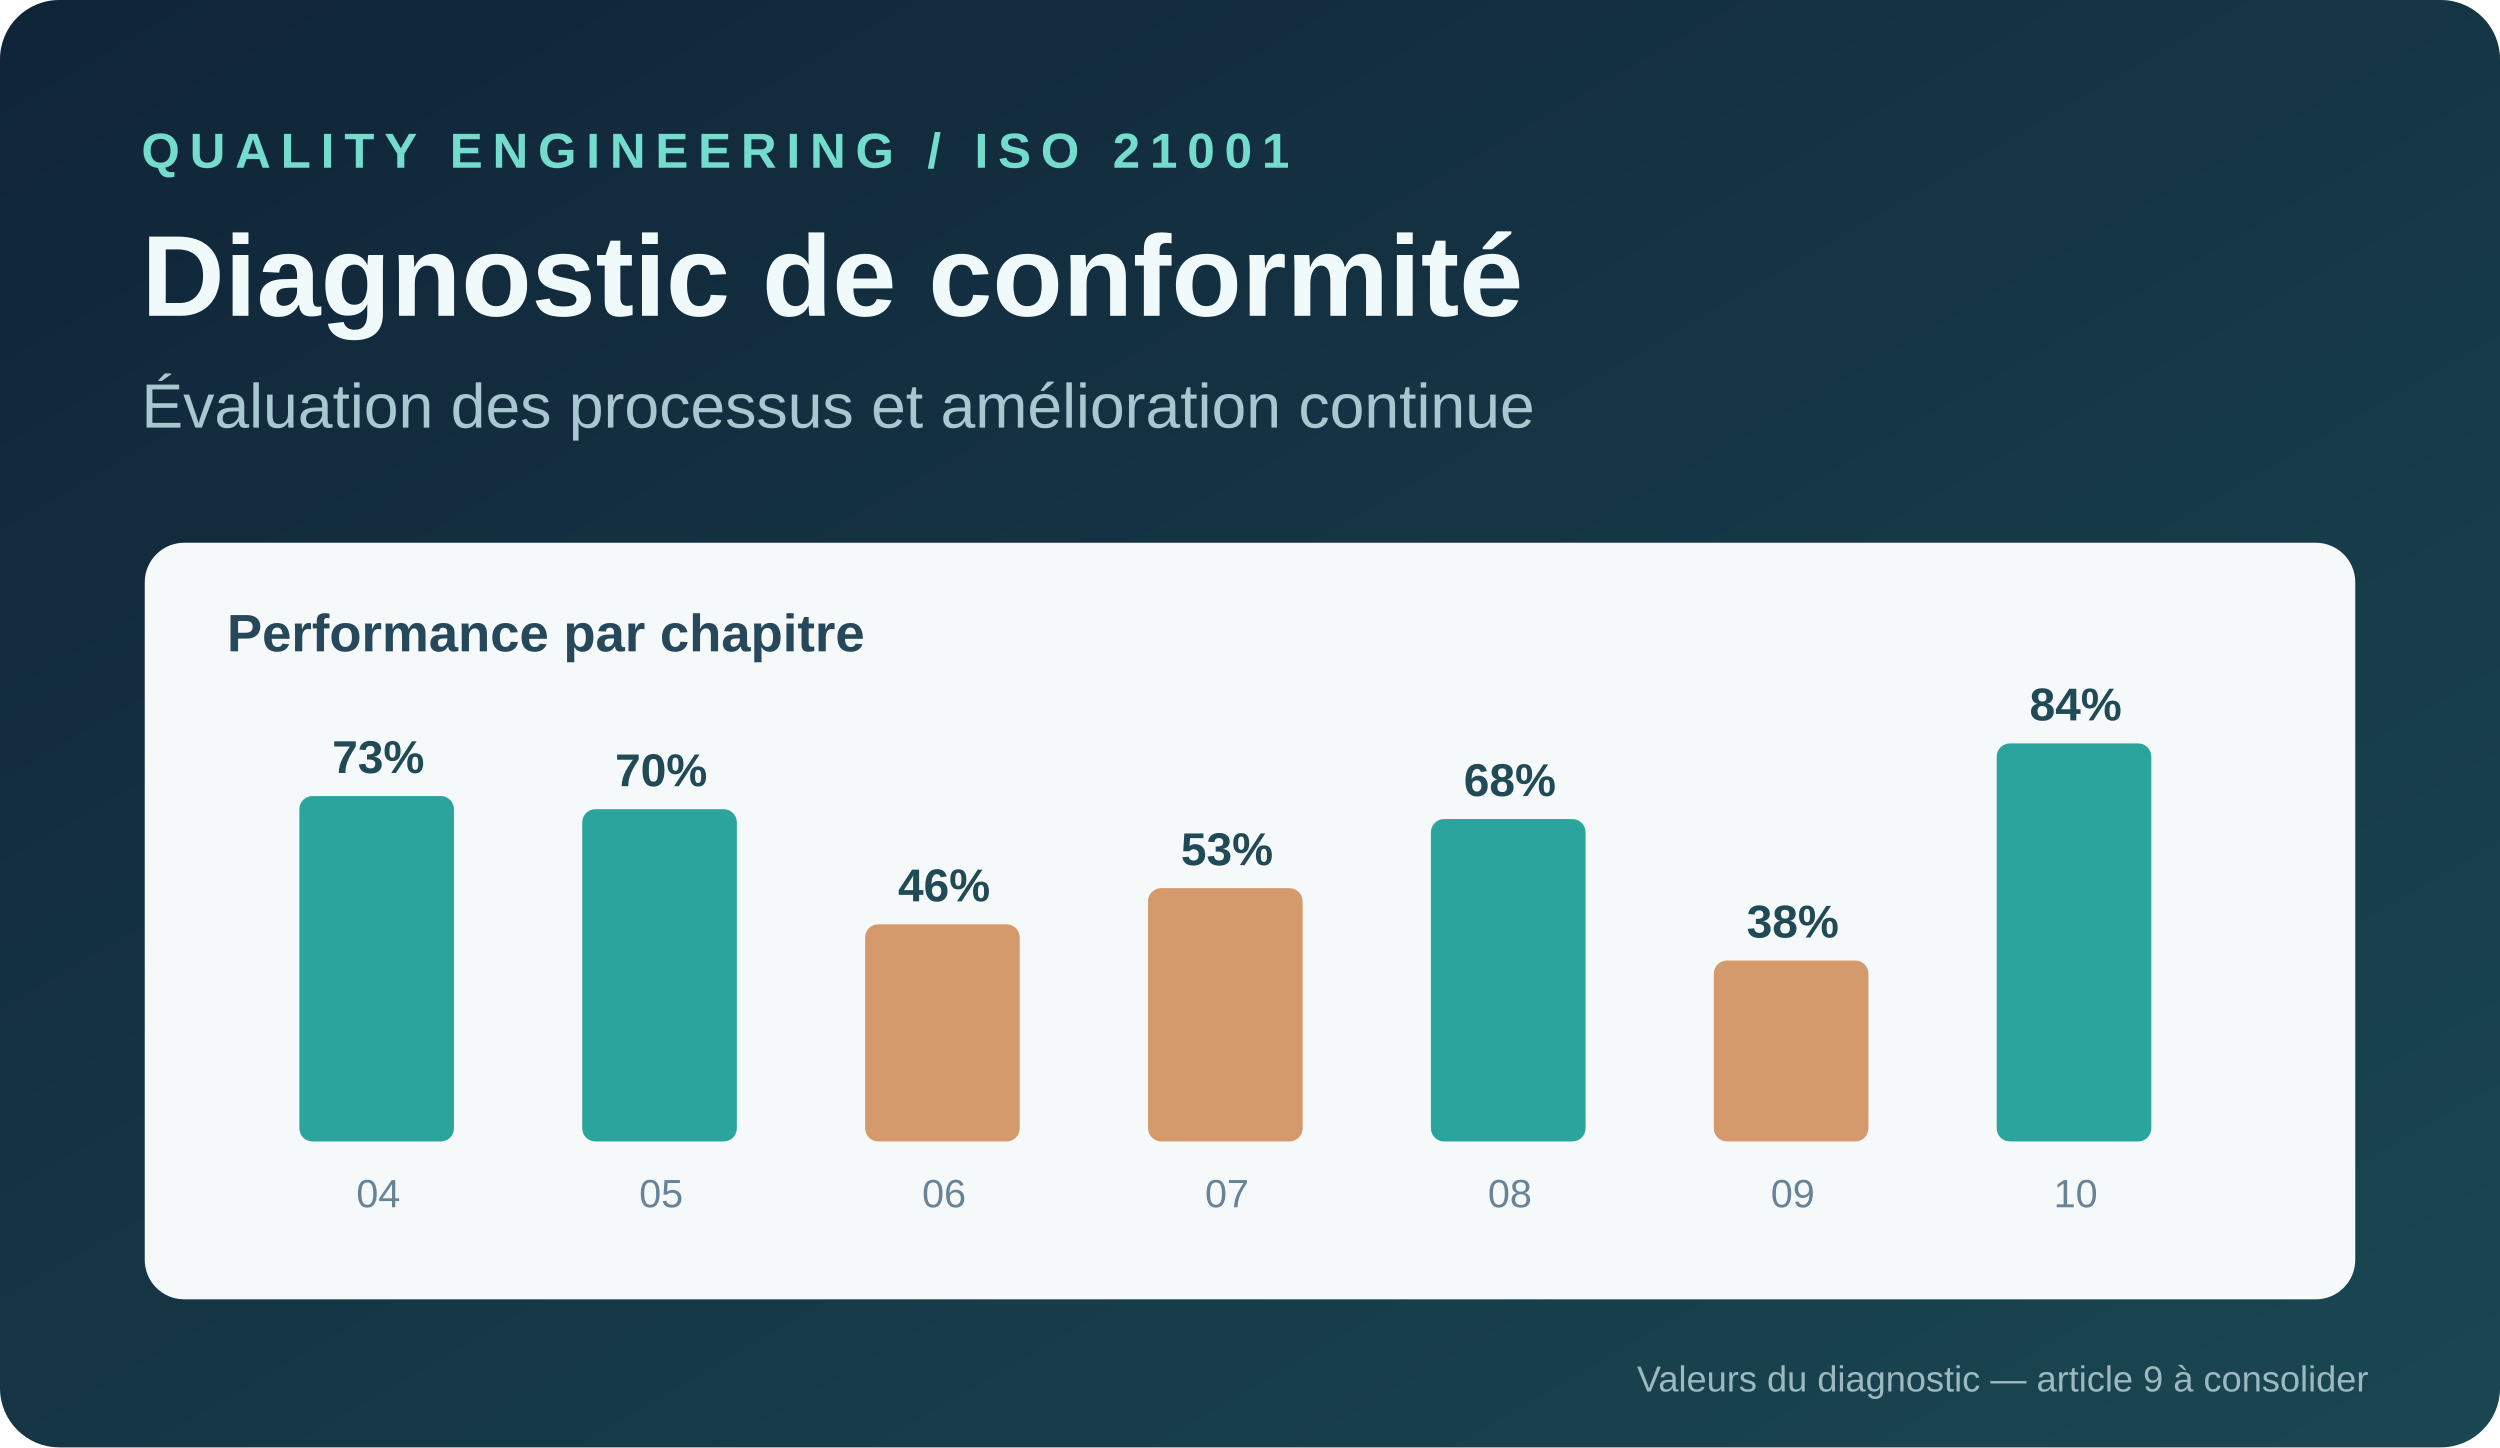
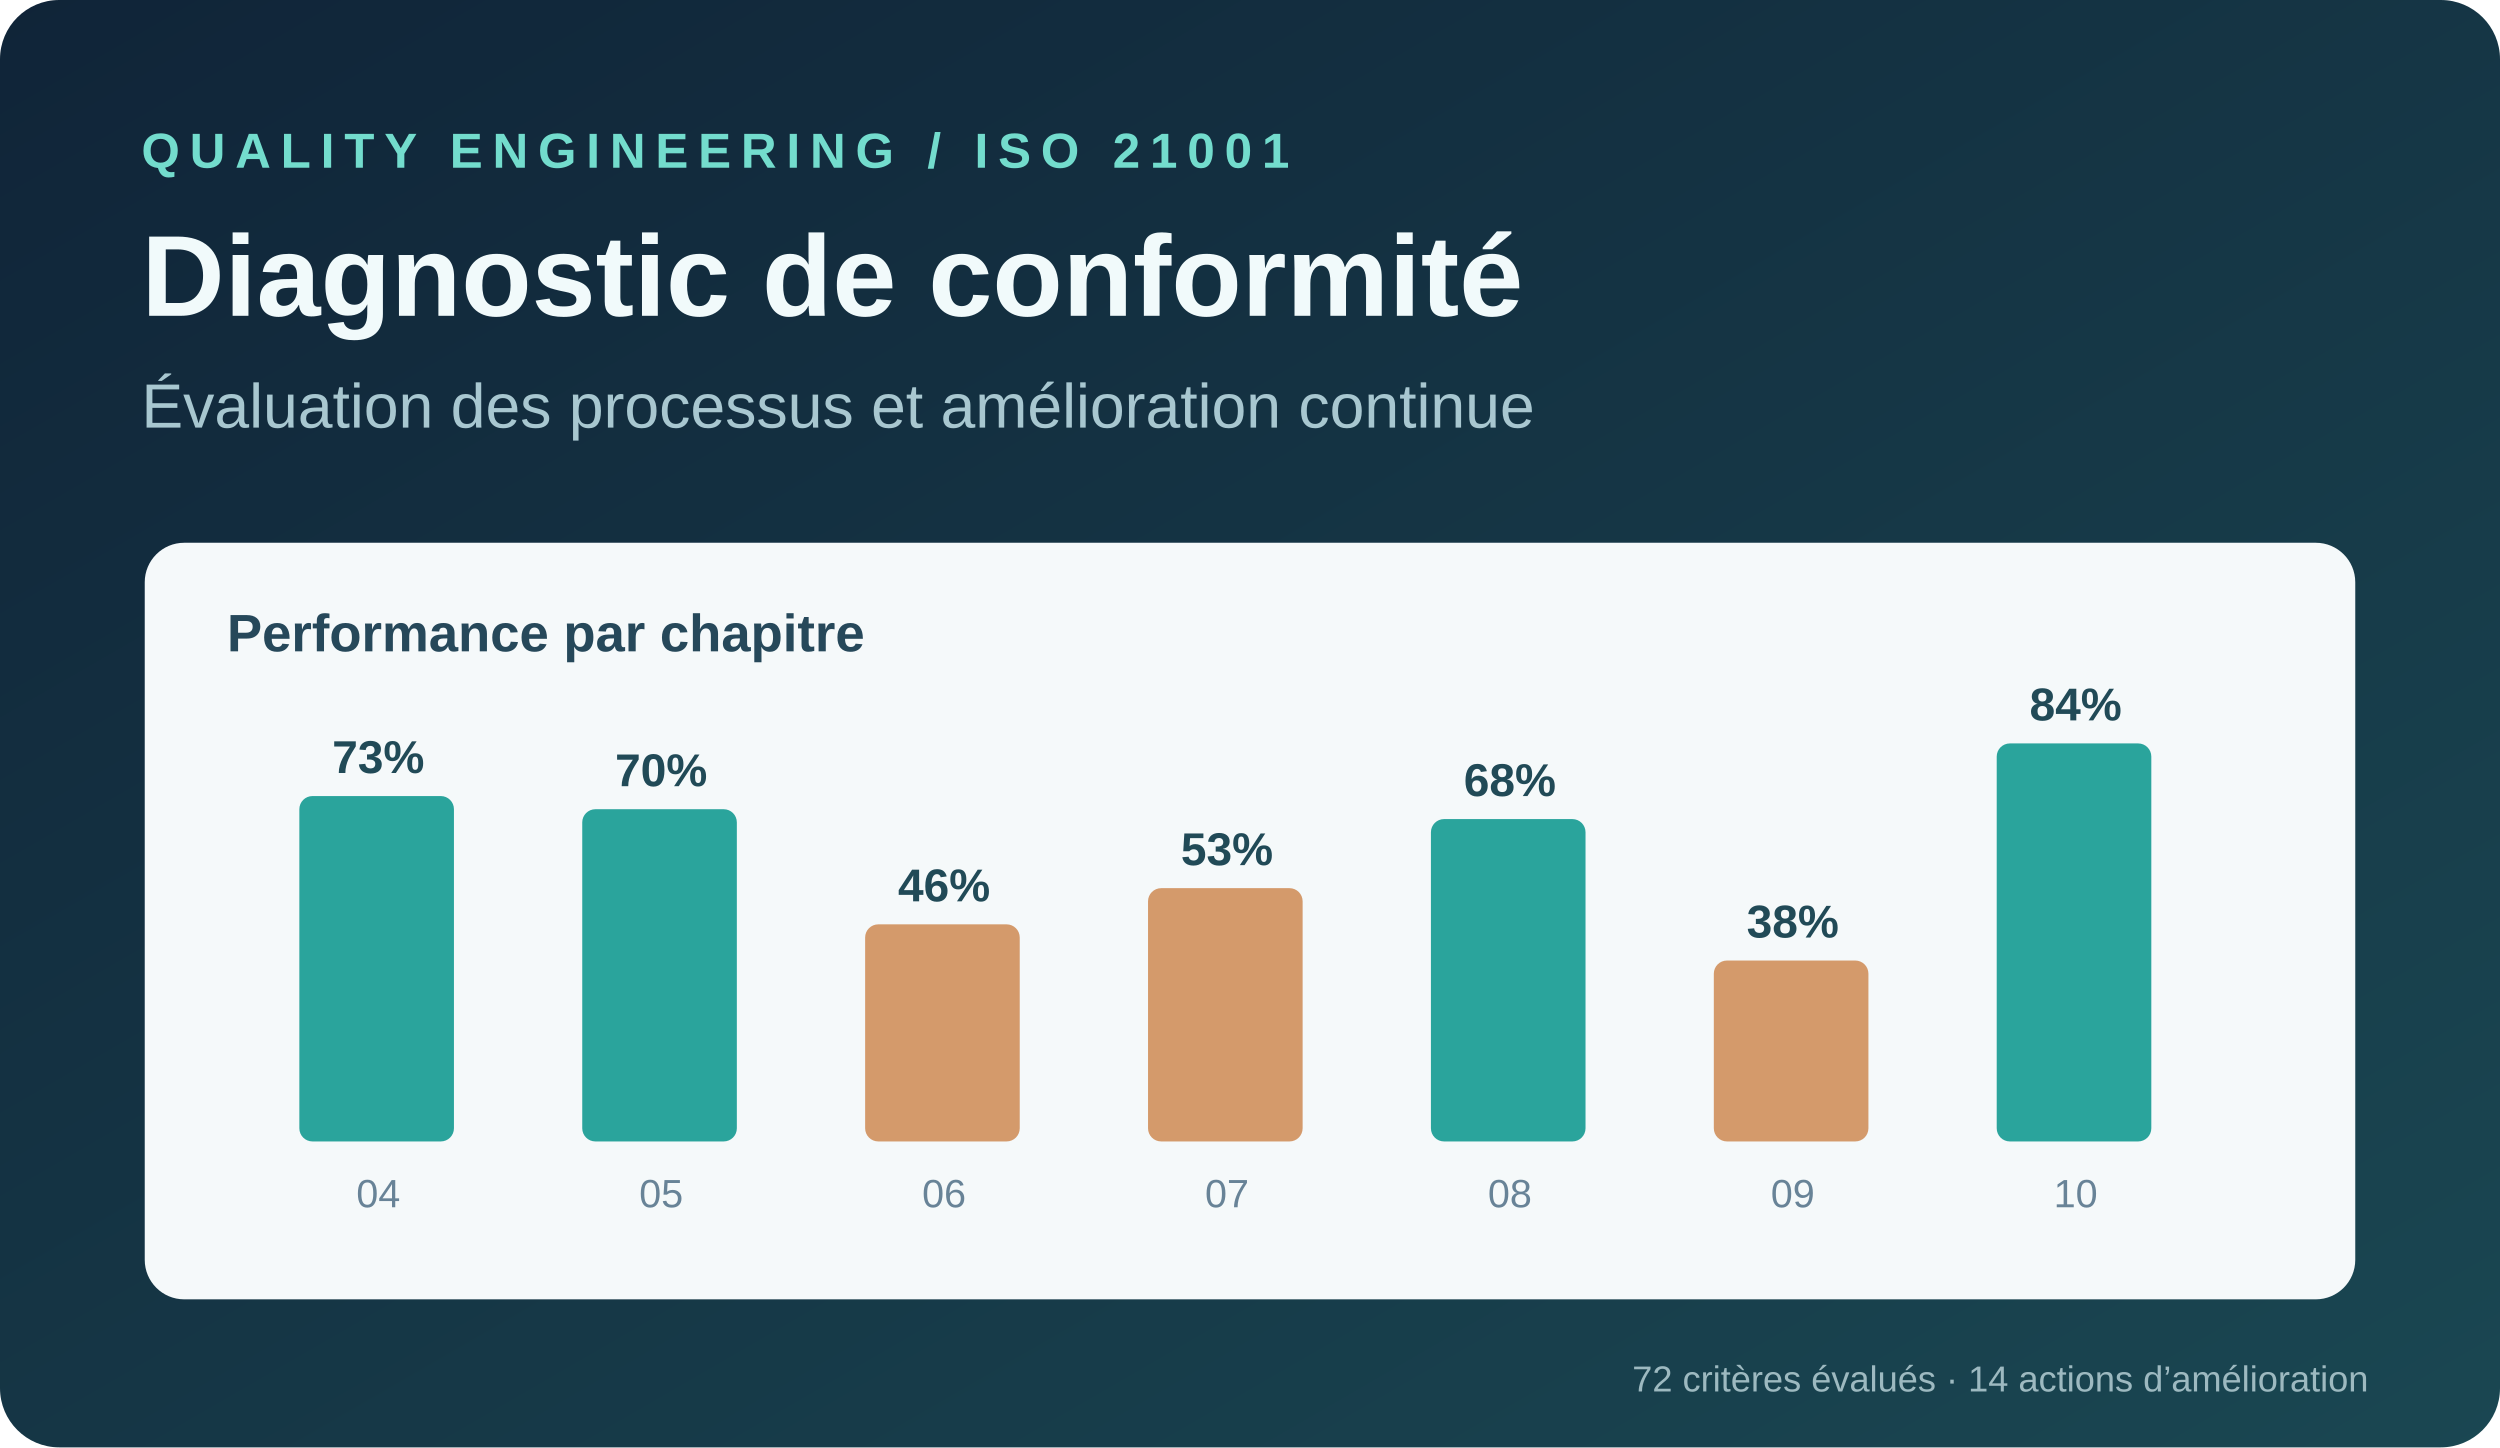
<svg xmlns="http://www.w3.org/2000/svg" viewBox="0 0 760 440" width="760" height="440" role="img" aria-label="Tableau de bord qualité ISO 21001">
  <defs>
    <linearGradient id="g" x1="0" y1="0" x2="1" y2="1">
      <stop offset="0" stop-color="#102438" />
      <stop offset="1" stop-color="#1a4752" />
    </linearGradient>
  </defs>
  <rect width="760" height="440" rx="18" fill="url(#g)" />
  <text x="43" y="51" font-family="Arial,sans-serif" font-weight="700" font-size="15" letter-spacing="3" fill="#73dccd">QUALITY ENGINEERING / ISO 21001</text>
  <text x="43" y="96" font-family="Arial,sans-serif" font-weight="700" font-size="35" fill="#f1fafb">Diagnostic de conformité</text>
  <text x="43" y="130" font-family="Arial,sans-serif" font-size="19" fill="#a8c7d0">Évaluation des processus et amélioration continue</text>
  <g transform="translate(44 165)">
    <rect width="672" height="230" rx="12" fill="#f5f9fa" />
    <text x="25" y="33" font-size="16" font-family="Arial,sans-serif" font-weight="700" fill="#26485a">Performance par chapitre</text>
    <g font-family="Arial,sans-serif" font-size="12" fill="#688397" text-anchor="middle">
      <text x="71" y="202">04</text>
      <text x="157" y="202">05</text>
      <text x="243" y="202">06</text>
      <text x="329" y="202">07</text>
      <text x="415" y="202">08</text>
      <text x="501" y="202">09</text>
      <text x="587" y="202">10</text>
    </g>
    <g>
      <rect x="47" y="77" width="47" height="105" rx="4" fill="#2aa49c" />
      <rect x="133" y="81" width="47" height="101" rx="4" fill="#2aa49c" />
      <rect x="219" y="116" width="47" height="66" rx="4" fill="#d49a6b" />
      <rect x="305" y="105" width="47" height="77" rx="4" fill="#d49a6b" />
      <rect x="391" y="84" width="47" height="98" rx="4" fill="#2aa49c" />
      <rect x="477" y="127" width="47" height="55" rx="4" fill="#d49a6b" />
      <rect x="563" y="61" width="47" height="121" rx="4" fill="#2aa49c" />
    </g>
    <g font-family="Arial,sans-serif" font-size="14" font-weight="700" fill="#214a57" text-anchor="middle">
      <text x="71" y="70">73%</text>
      <text x="157" y="74">70%</text>
      <text x="243" y="109">46%</text>
      <text x="329" y="98">53%</text>
      <text x="415" y="77">68%</text>
      <text x="501" y="120">38%</text>
      <text x="587" y="54">84%</text>
    </g>
  </g>
-   <text x="720" y="423" text-anchor="end" font-family="Arial,sans-serif" font-size="11" fill="#9db9c0">Valeurs du diagnostic — article 9 à consolider</text>
+   <text x="720" y="423" text-anchor="end" font-family="Arial,sans-serif" font-size="11" fill="#9db9c0">72 critères évalués · 14 actions d’amélioration</text>
</svg>
